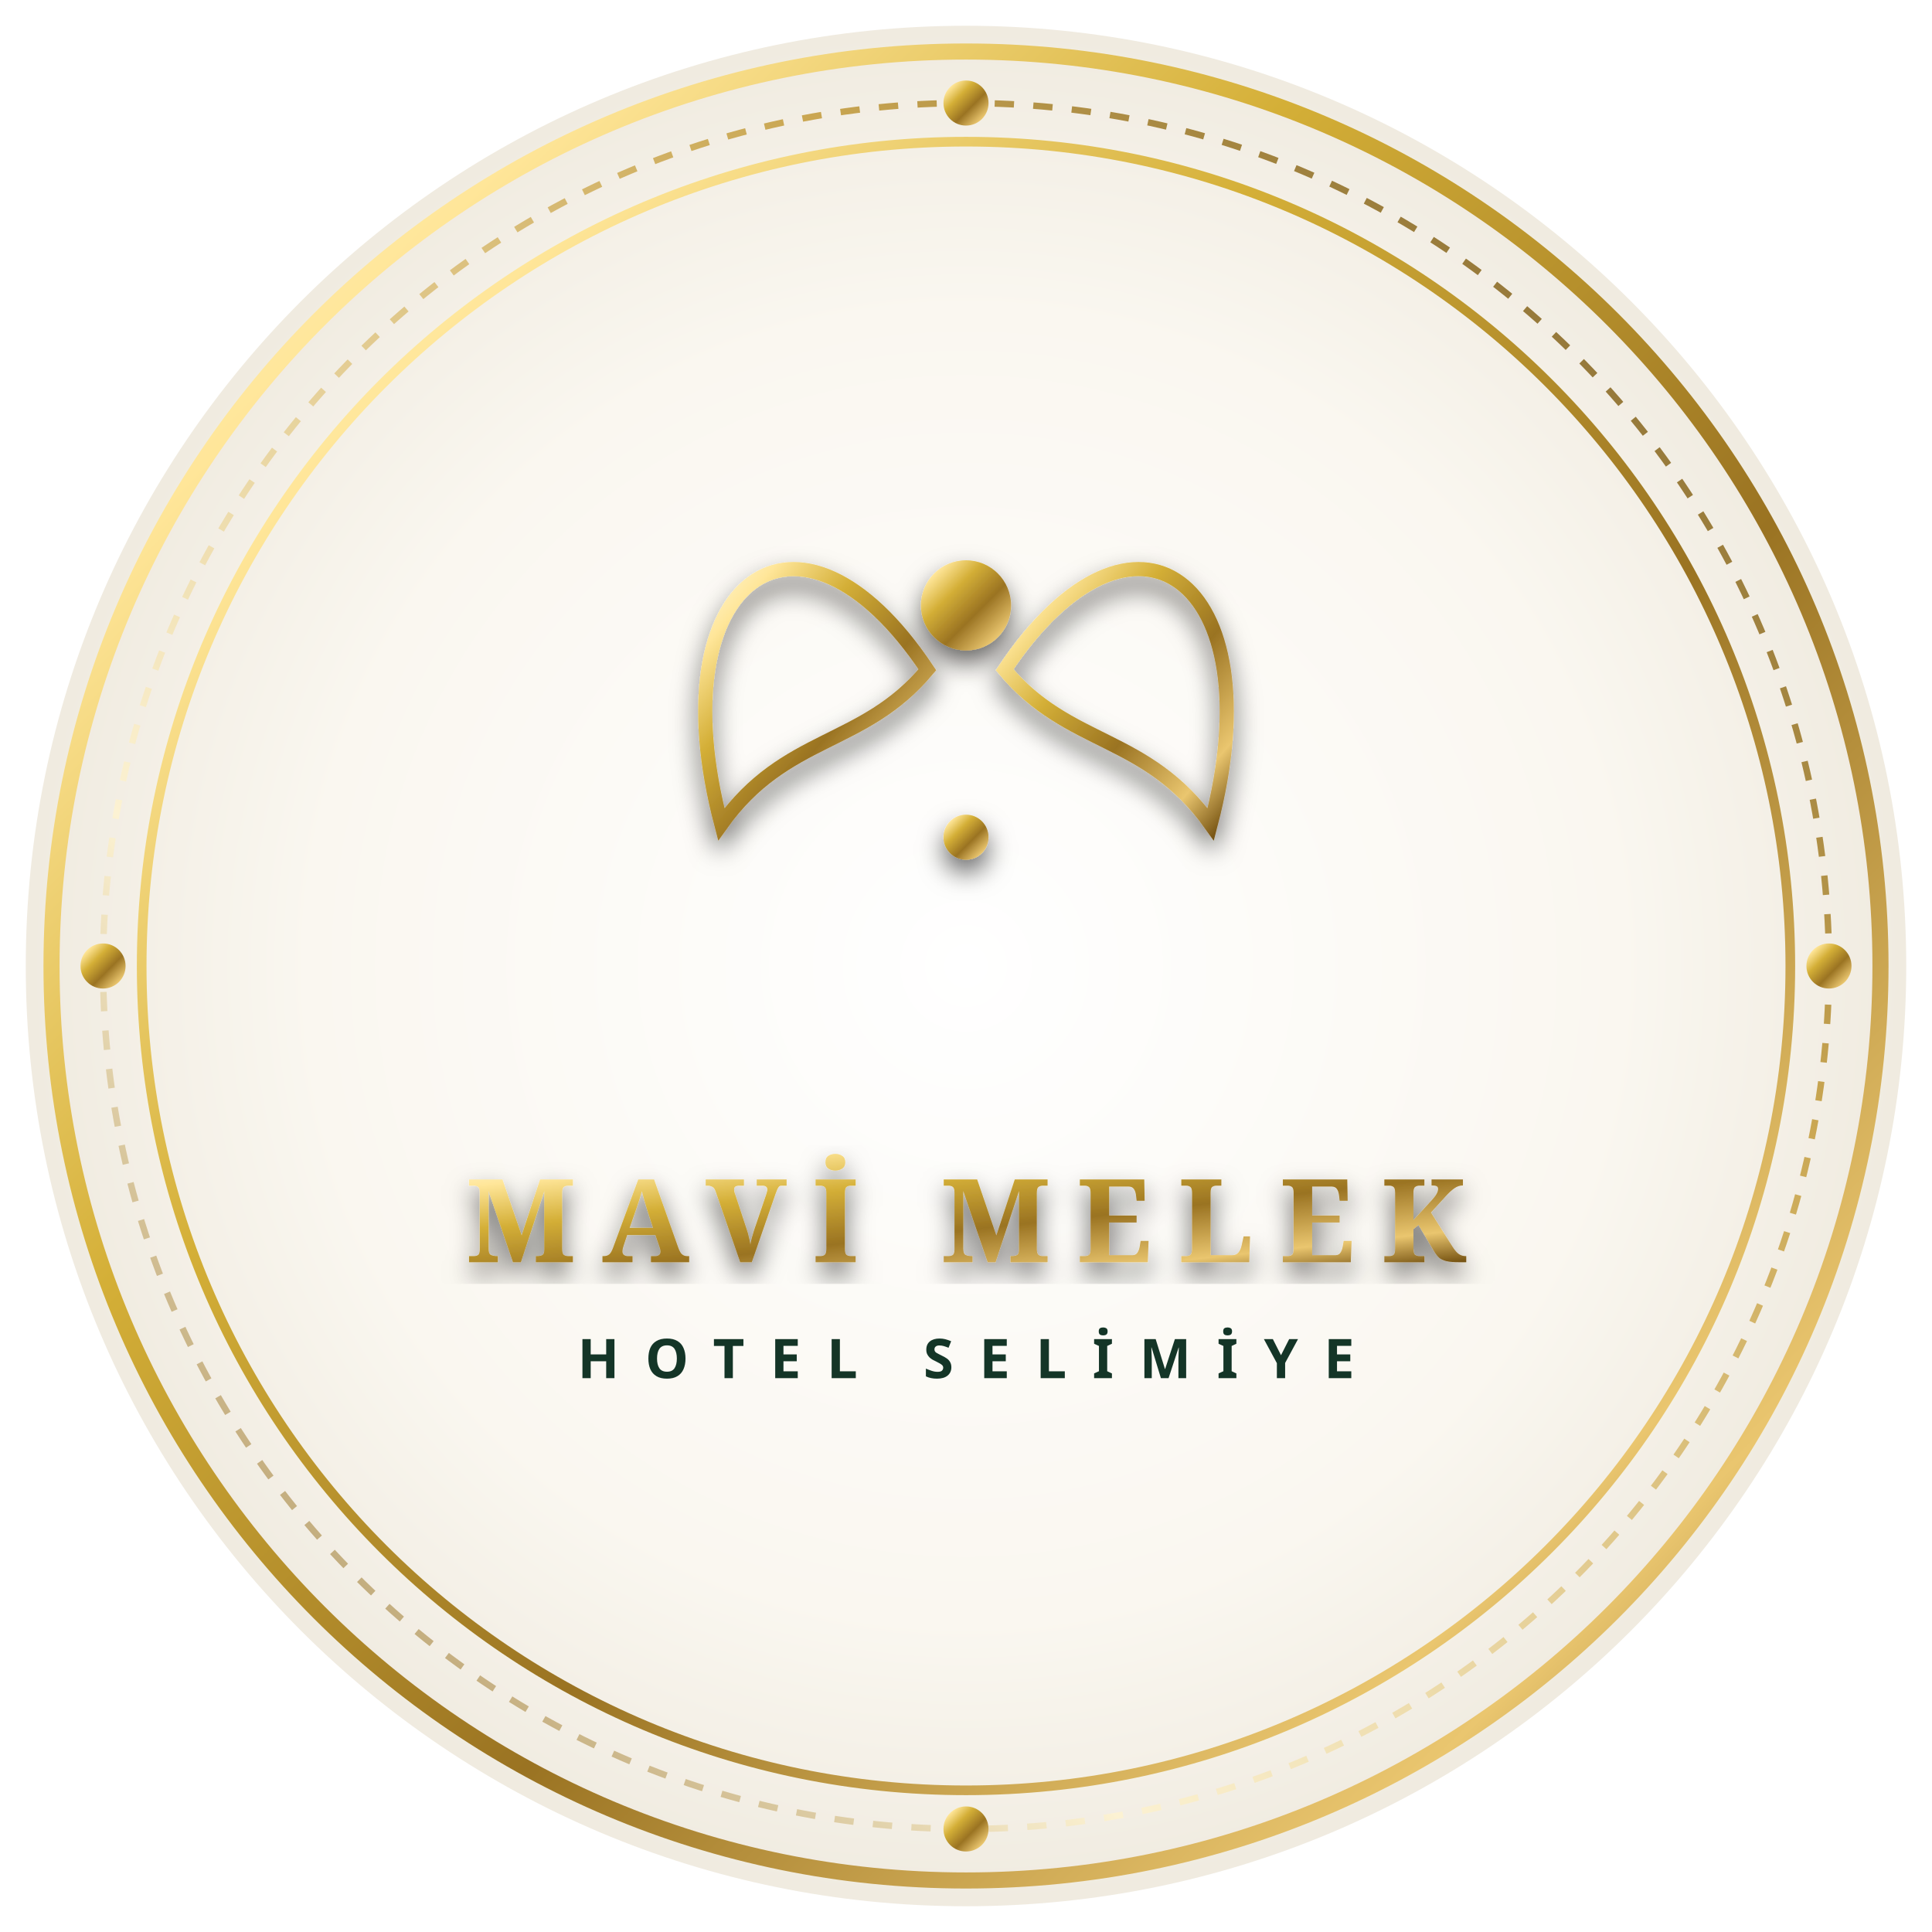
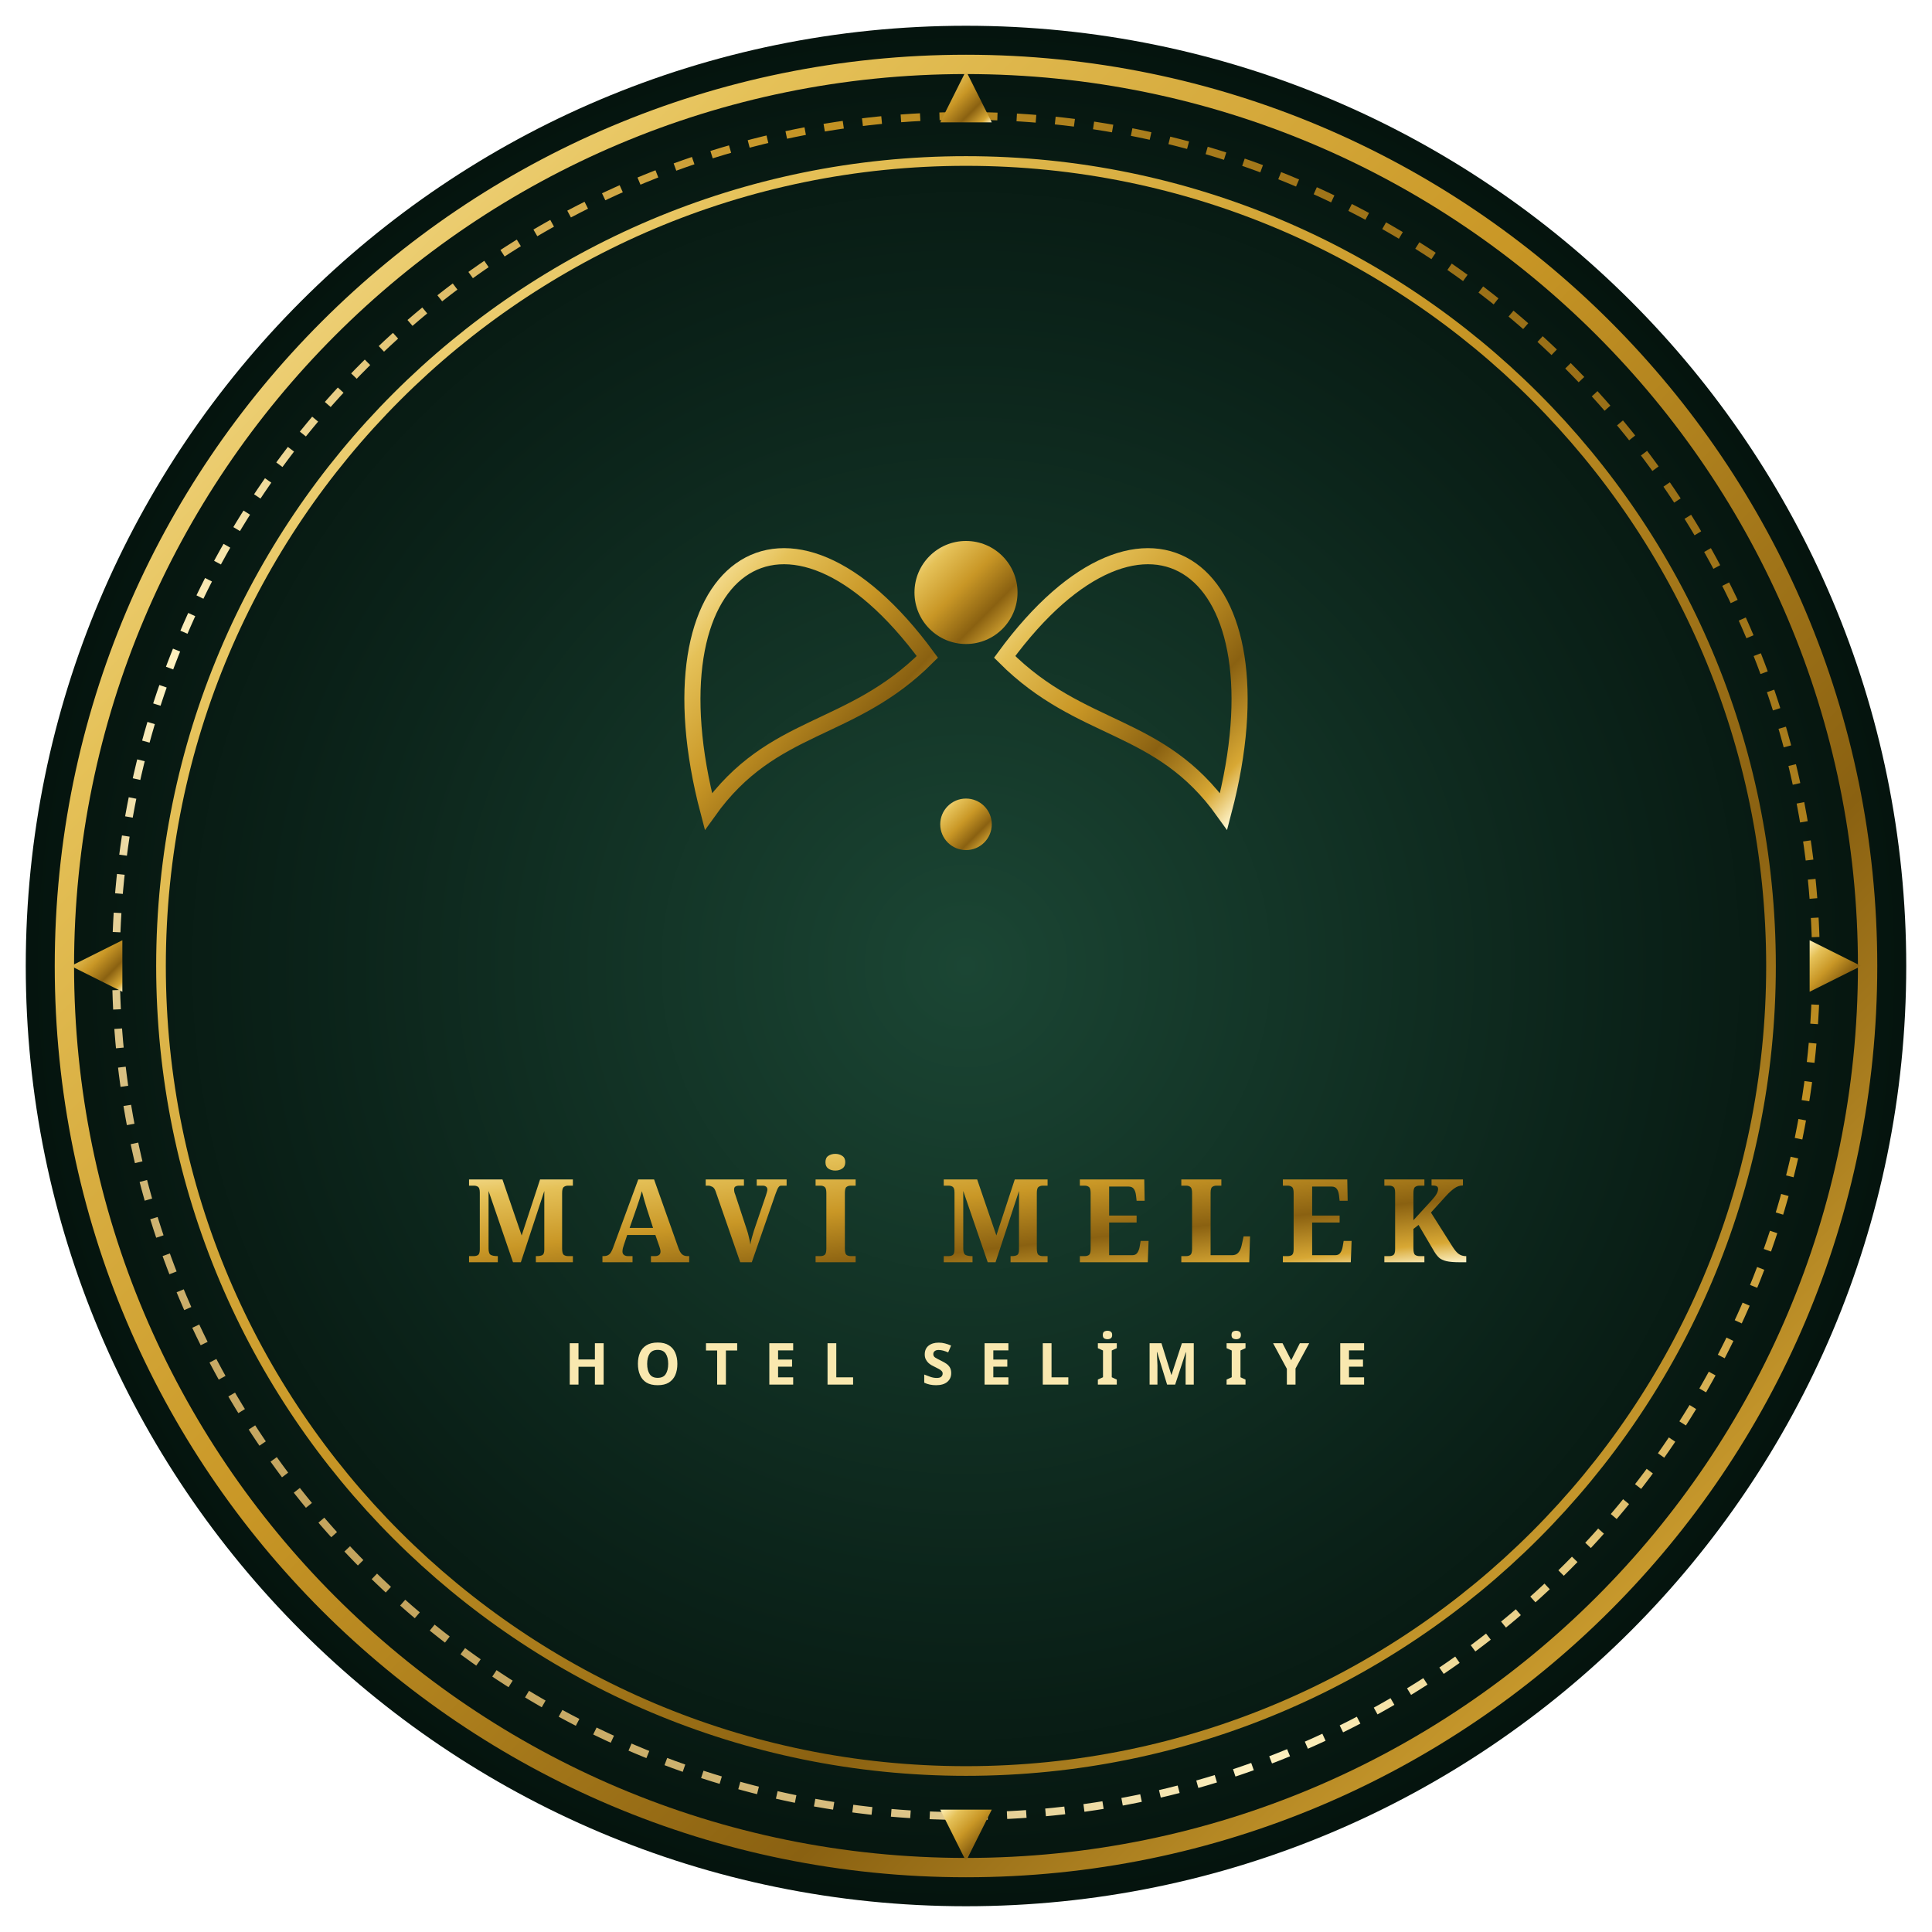
- <svg xmlns="http://www.w3.org/2000/svg" viewBox="0 0 300 300" width="100%" height="100%">
+ <svg xmlns="http://www.w3.org/2000/svg" viewBox="0 0 300 300" width="300" height="300">
  <defs>
-     <linearGradient id="l_gold3D" x1="0%" y1="0%" x2="100%" y2="100%">
-       <stop offset="0%" stop-color="#fff8db" />
-       <stop offset="15%" stop-color="#ffe699" />
-       <stop offset="35%" stop-color="#d4af37" />
-       <stop offset="60%" stop-color="#9a7322" />
-       <stop offset="85%" stop-color="#eac66f" />
-       <stop offset="100%" stop-color="#735010" />
+     <linearGradient id="goldLinear" x1="0%" y1="0%" x2="100%" y2="100%">
+       <stop offset="0%" stop-color="#fff0b8" />
+       <stop offset="20%" stop-color="#e5c158" />
+       <stop offset="45%" stop-color="#c99726" />
+       <stop offset="70%" stop-color="#8a6111" />
+       <stop offset="90%" stop-color="#d8a834" />
+       <stop offset="100%" stop-color="#fdf2c6" />
    </linearGradient>
-     <linearGradient id="l_goldSheen" x1="0%" y1="100%" x2="100%" y2="0%">
-       <stop offset="0%" stop-color="#805b18" />
-       <stop offset="30%" stop-color="#fdf3d1" />
-       <stop offset="70%" stop-color="#c59f42" />
-       <stop offset="100%" stop-color="#543c0f" />
+     <linearGradient id="goldRadial" x1="0%" y1="100%" x2="100%" y2="0%">
+       <stop offset="0%" stop-color="#9a6e18" />
+       <stop offset="35%" stop-color="#fff2c2" />
+       <stop offset="70%" stop-color="#c59424" />
+       <stop offset="100%" stop-color="#734f0c" />
    </linearGradient>
-     <filter id="l_emboss" x="-20%" y="-20%" width="140%" height="140%">
-       <feDropShadow dx="0" dy="2" stdDeviation="2" flood-color="#000000" flood-opacity="0.6" />
-     </filter>
-     <radialGradient id="l_darkGlow" cx="50%" cy="50%" r="50%">
-       <stop offset="0%" stop-color="#141f2e" />
-       <stop offset="70%" stop-color="#070c13" />
-       <stop offset="100%" stop-color="#030508" />
+     <radialGradient id="darkBg" cx="50%" cy="50%" r="50%">
+       <stop offset="0%" stop-color="#152232" />
+       <stop offset="65%" stop-color="#09101a" />
+       <stop offset="100%" stop-color="#04070c" />
    </radialGradient>
-     <radialGradient id="l_lightGlow" cx="50%" cy="50%" r="50%">
-       <stop offset="0%" stop-color="#ffffff" />
-       <stop offset="70%" stop-color="#faf7f0" />
-       <stop offset="100%" stop-color="#f0ebe0" />
+     <radialGradient id="emeraldBg" cx="50%" cy="50%" r="50%">
+       <stop offset="0%" stop-color="#1b4634" />
+       <stop offset="65%" stop-color="#0c251b" />
+       <stop offset="100%" stop-color="#05140e" />
    </radialGradient>
  </defs>
-   <circle cx="150" cy="150" r="146" fill="url(#l_lightGlow)" />
-   <circle cx="150" cy="150" r="142" fill="none" stroke="url(#l_gold3D)" stroke-width="2.5" />
-   <circle cx="150" cy="150" r="134" fill="none" stroke="url(#l_goldSheen)" stroke-width="1" stroke-dasharray="3 3" opacity="0.9" />
-   <circle cx="150" cy="150" r="128" fill="none" stroke="url(#l_gold3D)" stroke-width="1.5" />
-   <circle cx="150" cy="16" r="3.5" fill="url(#l_gold3D)" />
-   <circle cx="150" cy="284" r="3.5" fill="url(#l_gold3D)" />
-   <circle cx="16" cy="150" r="3.5" fill="url(#l_gold3D)" />
-   <circle cx="284" cy="150" r="3.5" fill="url(#l_gold3D)" />
-   <g transform="translate(150, 112)" filter="url(#l_emboss)">
-     <path d="M-6 -8 C-26 -38 -48 -22 -38 16 C-28 2 -16 4 -6 -8 Z" fill="none" stroke="url(#l_gold3D)" stroke-width="2.2" />
-     <path d="M6 -8 C26 -38 48 -22 38 16 C28 2 16 4 6 -8 Z" fill="none" stroke="url(#l_gold3D)" stroke-width="2.2" />
-     <circle cx="0" cy="-18" r="7" fill="url(#l_gold3D)" />
-     <circle cx="0" cy="18" r="3.5" fill="url(#l_gold3D)" />
+   <circle cx="150" cy="150" r="146" fill="url(#emeraldBg)" />
+   <circle cx="150" cy="150" r="140" fill="none" stroke="url(#goldLinear)" stroke-width="3" />
+   <circle cx="150" cy="150" r="132" fill="none" stroke="url(#goldRadial)" stroke-width="1.2" stroke-dasharray="3 3" />
+   <circle cx="150" cy="150" r="125" fill="none" stroke="url(#goldLinear)" stroke-width="1.5" />
+   <polygon points="150,11 154,19 146,19" fill="url(#goldLinear)" />
+   <polygon points="150,289 154,281 146,281" fill="url(#goldLinear)" />
+   <polygon points="11,150 19,154 19,146" fill="url(#goldLinear)" />
+   <polygon points="289,150 281,154 281,146" fill="url(#goldLinear)" />
+   <g transform="translate(150, 110)">
+     <path d="M-6 -8 C-28 -38 -50 -22 -40 16 C-30 2 -18 4 -6 -8 Z" fill="none" stroke="url(#goldLinear)" stroke-width="2.5" />
+     <path d="M6 -8 C28 -38 50 -22 40 16 C30 2 18 4 6 -8 Z" fill="none" stroke="url(#goldLinear)" stroke-width="2.5" />
+     <circle cx="0" cy="-18" r="8" fill="url(#goldLinear)" />
+     <circle cx="0" cy="18" r="4" fill="url(#goldLinear)" />
  </g>
-   <text x="150" y="196" font-family="'Cinzel', serif" font-size="18" font-weight="700" fill="url(#l_gold3D)" text-anchor="middle" letter-spacing="4" filter="url(#l_emboss)">MAVİ MELEK</text>
-   <text x="150" y="214" font-family="'Plus Jakarta Sans', sans-serif" font-size="8.5" font-weight="700" fill="#143527" text-anchor="middle" letter-spacing="4">HOTEL SELİMİYE</text>
+   <text x="150" y="196" font-family="'Cinzel', Georgia, serif" font-size="18" font-weight="700" fill="url(#goldLinear)" text-anchor="middle" letter-spacing="4">MAVİ MELEK</text>
+   <text x="150" y="215" font-family="'Plus Jakarta Sans', sans-serif" font-size="9" font-weight="700" fill="#f9e8af" text-anchor="middle" letter-spacing="4">HOTEL SELİMİYE</text>
</svg>
